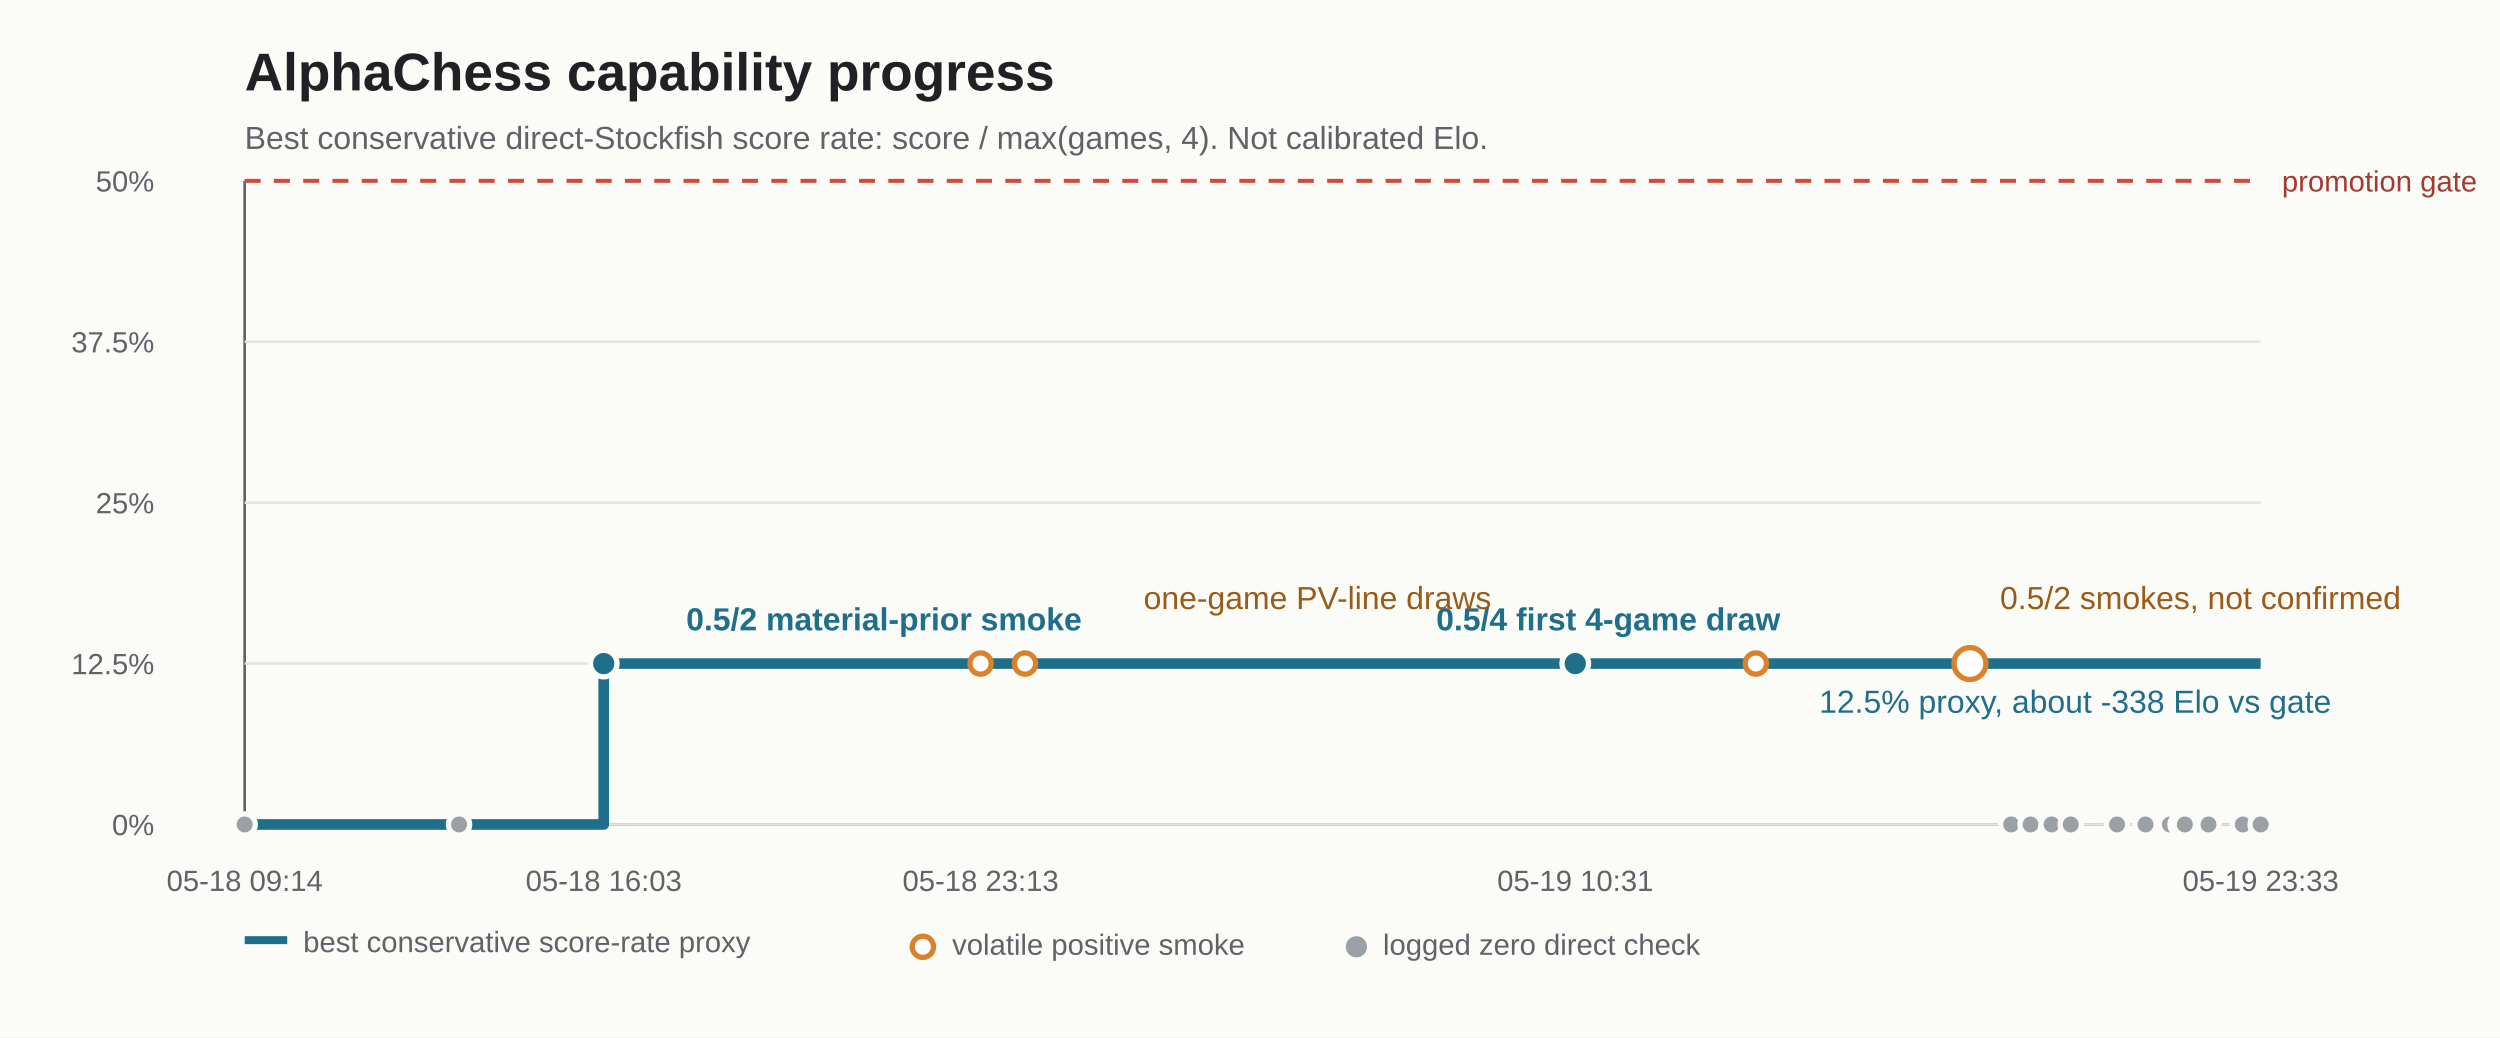
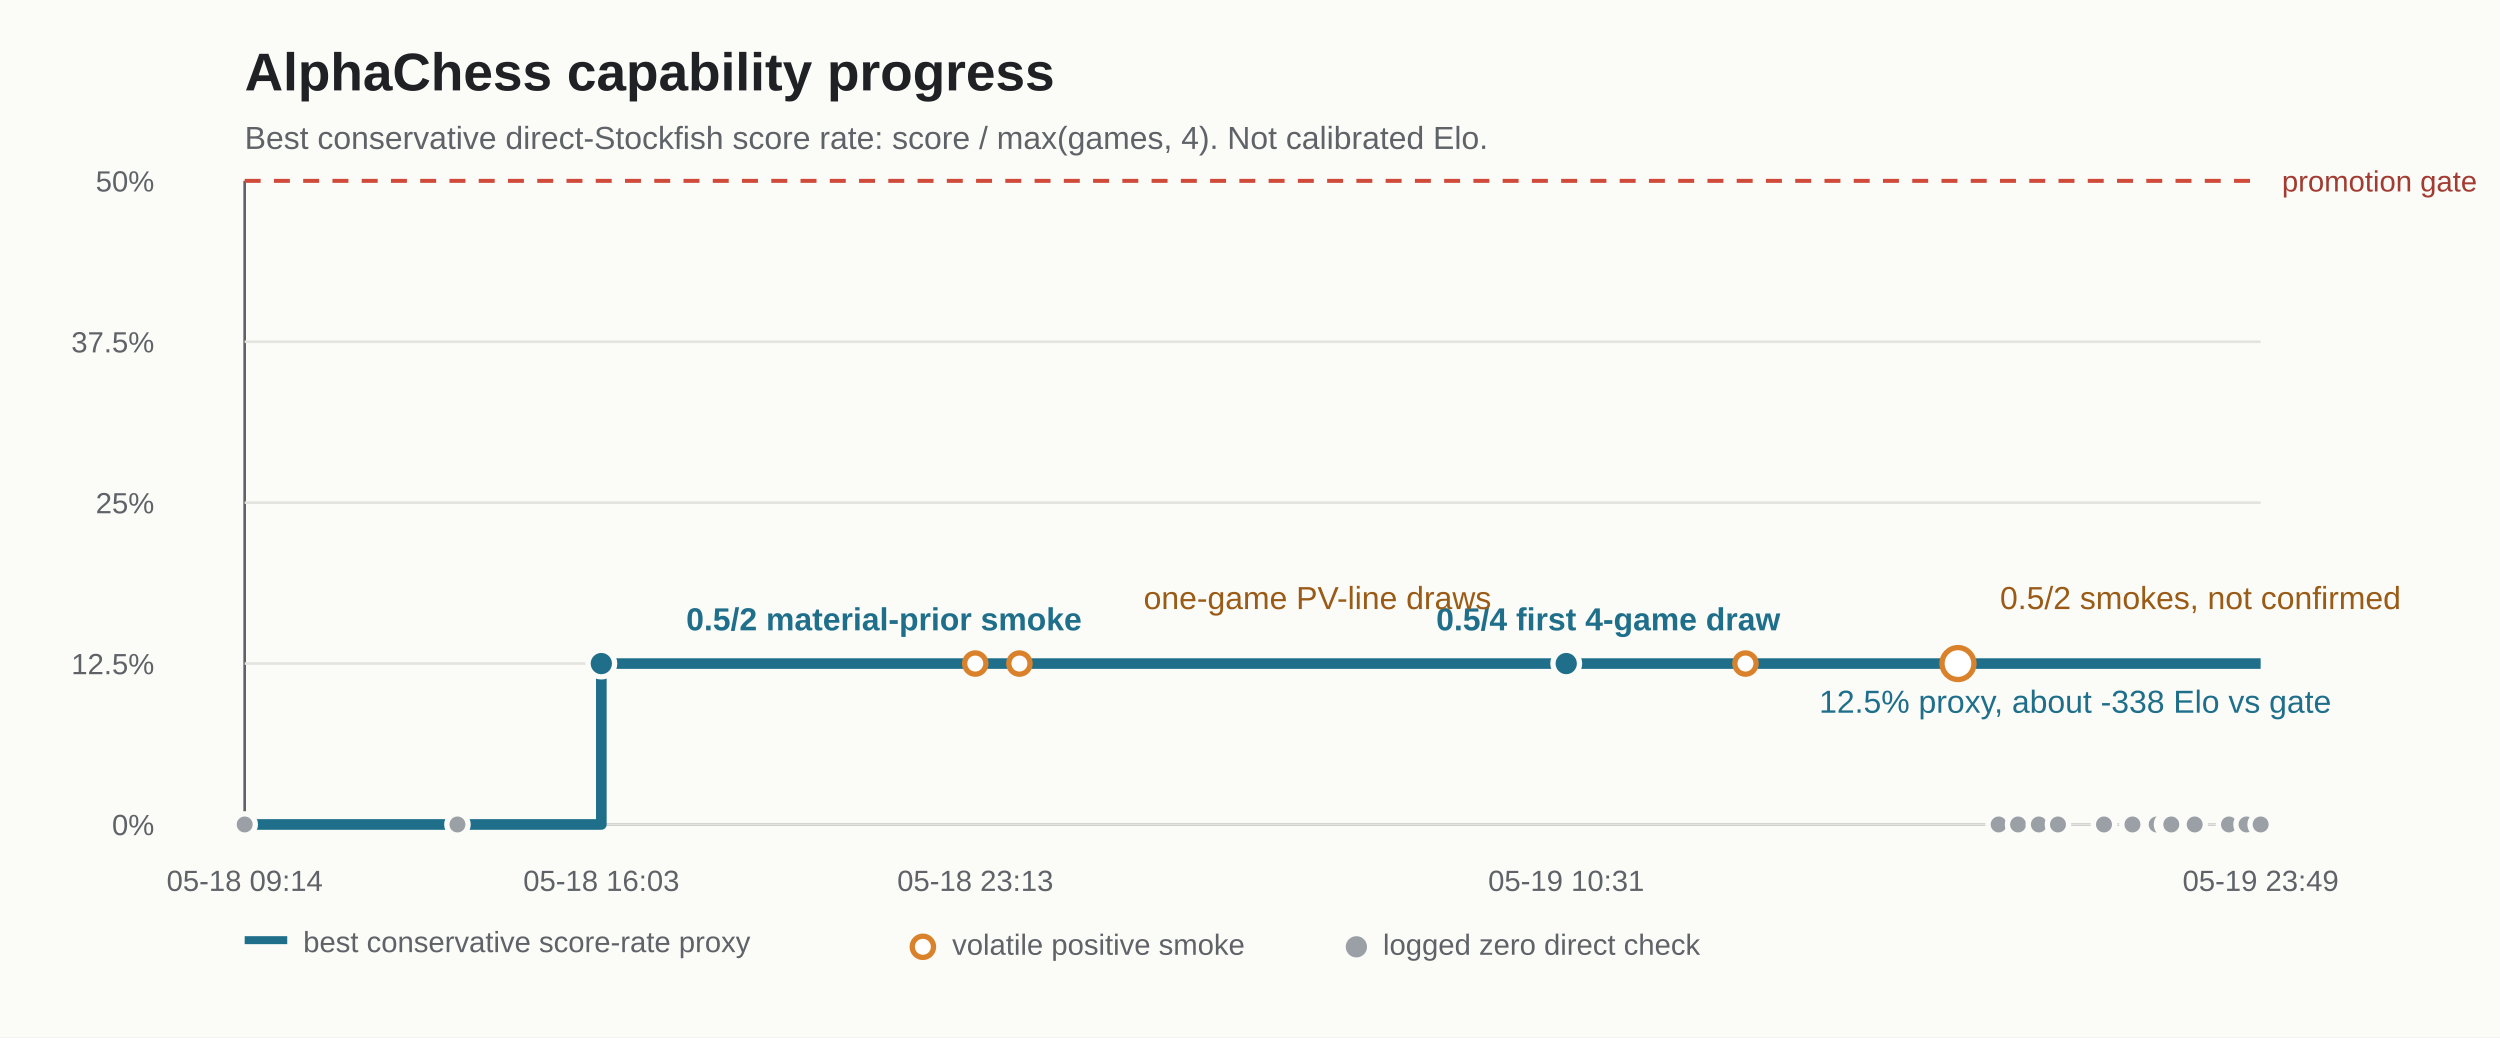
<svg xmlns="http://www.w3.org/2000/svg" width="940" height="390" viewBox="0 0 940 390" role="img" aria-labelledby="title desc">
  <rect width="940" height="390" fill="#fbfbf8" />
  <text x="92" y="34" font-family="Arial, sans-serif" font-size="20" font-weight="700" fill="#202124">AlphaChess capability progress</text>
  <text x="92" y="56" font-family="Arial, sans-serif" font-size="12" fill="#5f6368">Best conservative direct-Stockfish score rate: score / max(games, 4). Not calibrated Elo.</text>
  <g font-family="Arial, sans-serif" font-size="11" fill="#5f6368">
    <line x1="92" y1="68" x2="92" y2="310" stroke="#5f6368" stroke-width="1" />
    <line x1="92" y1="310" x2="850" y2="310" stroke="#5f6368" stroke-width="1" />
    <line x1="92" y1="68" x2="850" y2="68" stroke="#d04a3a" stroke-width="1.5" stroke-dasharray="6 5" />
    <line x1="92" y1="128.5" x2="850" y2="128.5" stroke="#e3e4df" stroke-width="1" />
    <line x1="92" y1="189" x2="850" y2="189" stroke="#e3e4df" stroke-width="1" />
    <line x1="92" y1="249.5" x2="850" y2="249.5" stroke="#e3e4df" stroke-width="1" />
    <line x1="92" y1="310" x2="850" y2="310" stroke="#e3e4df" stroke-width="1" />
    <text x="58" y="72" text-anchor="end">50%</text>
    <text x="58" y="132.5" text-anchor="end">37.5%</text>
    <text x="58" y="193" text-anchor="end">25%</text>
    <text x="58" y="253.5" text-anchor="end">12.5%</text>
    <text x="58" y="314" text-anchor="end">0%</text>
    <text x="858" y="72" fill="#a23b31">promotion gate</text>
    <text x="92" y="335" text-anchor="middle">05-18 09:14</text>
-     <text x="227" y="335" text-anchor="middle">05-18 16:03</text>
-     <text x="368.7" y="335" text-anchor="middle">05-18 23:13</text>
-     <text x="592.3" y="335" text-anchor="middle">05-19 10:31</text>
-     <text x="850" y="335" text-anchor="middle">05-19 23:33</text>
+     <text x="226.1" y="335" text-anchor="middle">05-18 16:03</text>
+     <text x="366.7" y="335" text-anchor="middle">05-18 23:13</text>
+     <text x="588.9" y="335" text-anchor="middle">05-19 10:31</text>
+     <text x="850" y="335" text-anchor="middle">05-19 23:49</text>
  </g>
-   <path d="M 92 310 L 227 310 L 227 249.5 L 850 249.5" fill="none" stroke="#1f6f8b" stroke-width="4" stroke-linejoin="round" />
+   <path d="M 92 310 L 226.1 310 L 226.1 249.5 L 850 249.5" fill="none" stroke="#1f6f8b" stroke-width="4" stroke-linejoin="round" />
  <g fill="#9aa0a6" stroke="#fbfbf8" stroke-width="2">
    <circle cx="92" cy="310" r="4" />
-     <circle cx="172.6" cy="310" r="4" />
-     <circle cx="756.2" cy="310" r="4" />
-     <circle cx="763.5" cy="310" r="4" />
-     <circle cx="771.4" cy="310" r="4" />
-     <circle cx="778.6" cy="310" r="4" />
-     <circle cx="796" cy="310" r="4" />
-     <circle cx="806.7" cy="310" r="4" />
-     <circle cx="815.9" cy="310" r="4" />
-     <circle cx="819.9" cy="310" r="4" />
-     <circle cx="821.5" cy="310" r="4" />
-     <circle cx="830.4" cy="310" r="4" />
-     <circle cx="843.3" cy="310" r="4" />
+     <circle cx="172" cy="310" r="4" />
+     <circle cx="751.5" cy="310" r="4" />
+     <circle cx="758.8" cy="310" r="4" />
+     <circle cx="766.6" cy="310" r="4" />
+     <circle cx="773.8" cy="310" r="4" />
+     <circle cx="791.1" cy="310" r="4" />
+     <circle cx="801.8" cy="310" r="4" />
+     <circle cx="810.9" cy="310" r="4" />
+     <circle cx="814.8" cy="310" r="4" />
+     <circle cx="816.4" cy="310" r="4" />
+     <circle cx="825.2" cy="310" r="4" />
+     <circle cx="838.1" cy="310" r="4" />
+     <circle cx="844.7" cy="310" r="4" />
    <circle cx="850" cy="310" r="4" />
  </g>
  <g fill="#1f6f8b" stroke="#fbfbf8" stroke-width="2">
-     <circle cx="227" cy="249.5" r="5" />
-     <circle cx="592.3" cy="249.5" r="5" />
-     <circle cx="740.7" cy="249.5" r="5" />
+     <circle cx="226.1" cy="249.5" r="5" />
+     <circle cx="588.9" cy="249.5" r="5" />
+     <circle cx="736.2" cy="249.5" r="5" />
  </g>
  <g fill="#ffffff" stroke="#d9822b" stroke-width="2">
-     <circle cx="368.7" cy="249.5" r="4" />
-     <circle cx="385.4" cy="249.5" r="4" />
-     <circle cx="660.2" cy="249.5" r="4" />
-     <circle cx="740.7" cy="249.5" r="6" />
+     <circle cx="366.7" cy="249.5" r="4" />
+     <circle cx="383.3" cy="249.5" r="4" />
+     <circle cx="656.3" cy="249.5" r="4" />
+     <circle cx="736.2" cy="249.5" r="6" />
  </g>
  <g font-family="Arial, sans-serif" font-size="12" fill="#202124">
    <text x="258" y="237" font-weight="700" fill="#1f6f8b">0.5/2 material-prior smoke</text>
    <text x="540" y="237" font-weight="700" fill="#1f6f8b">0.5/4 first 4-game draw</text>
    <text x="684" y="268" fill="#1f6f8b">12.5% proxy, about -338 Elo vs gate</text>
    <text x="430" y="229" fill="#9a5b16">one-game PV-line draws</text>
    <text x="752" y="229" fill="#9a5b16">0.5/2 smokes, not confirmed</text>
  </g>
  <g font-family="Arial, sans-serif" font-size="11" fill="#5f6368">
    <rect x="92" y="352" width="16" height="3" fill="#1f6f8b" />
    <text x="114" y="358">best conservative score-rate proxy</text>
    <circle cx="347" cy="356" r="4" fill="#ffffff" stroke="#d9822b" stroke-width="2" />
    <text x="358" y="359">volatile positive smoke</text>
    <circle cx="510" cy="356" r="4" fill="#9aa0a6" />
    <text x="520" y="359">logged zero direct check</text>
  </g>
</svg>
